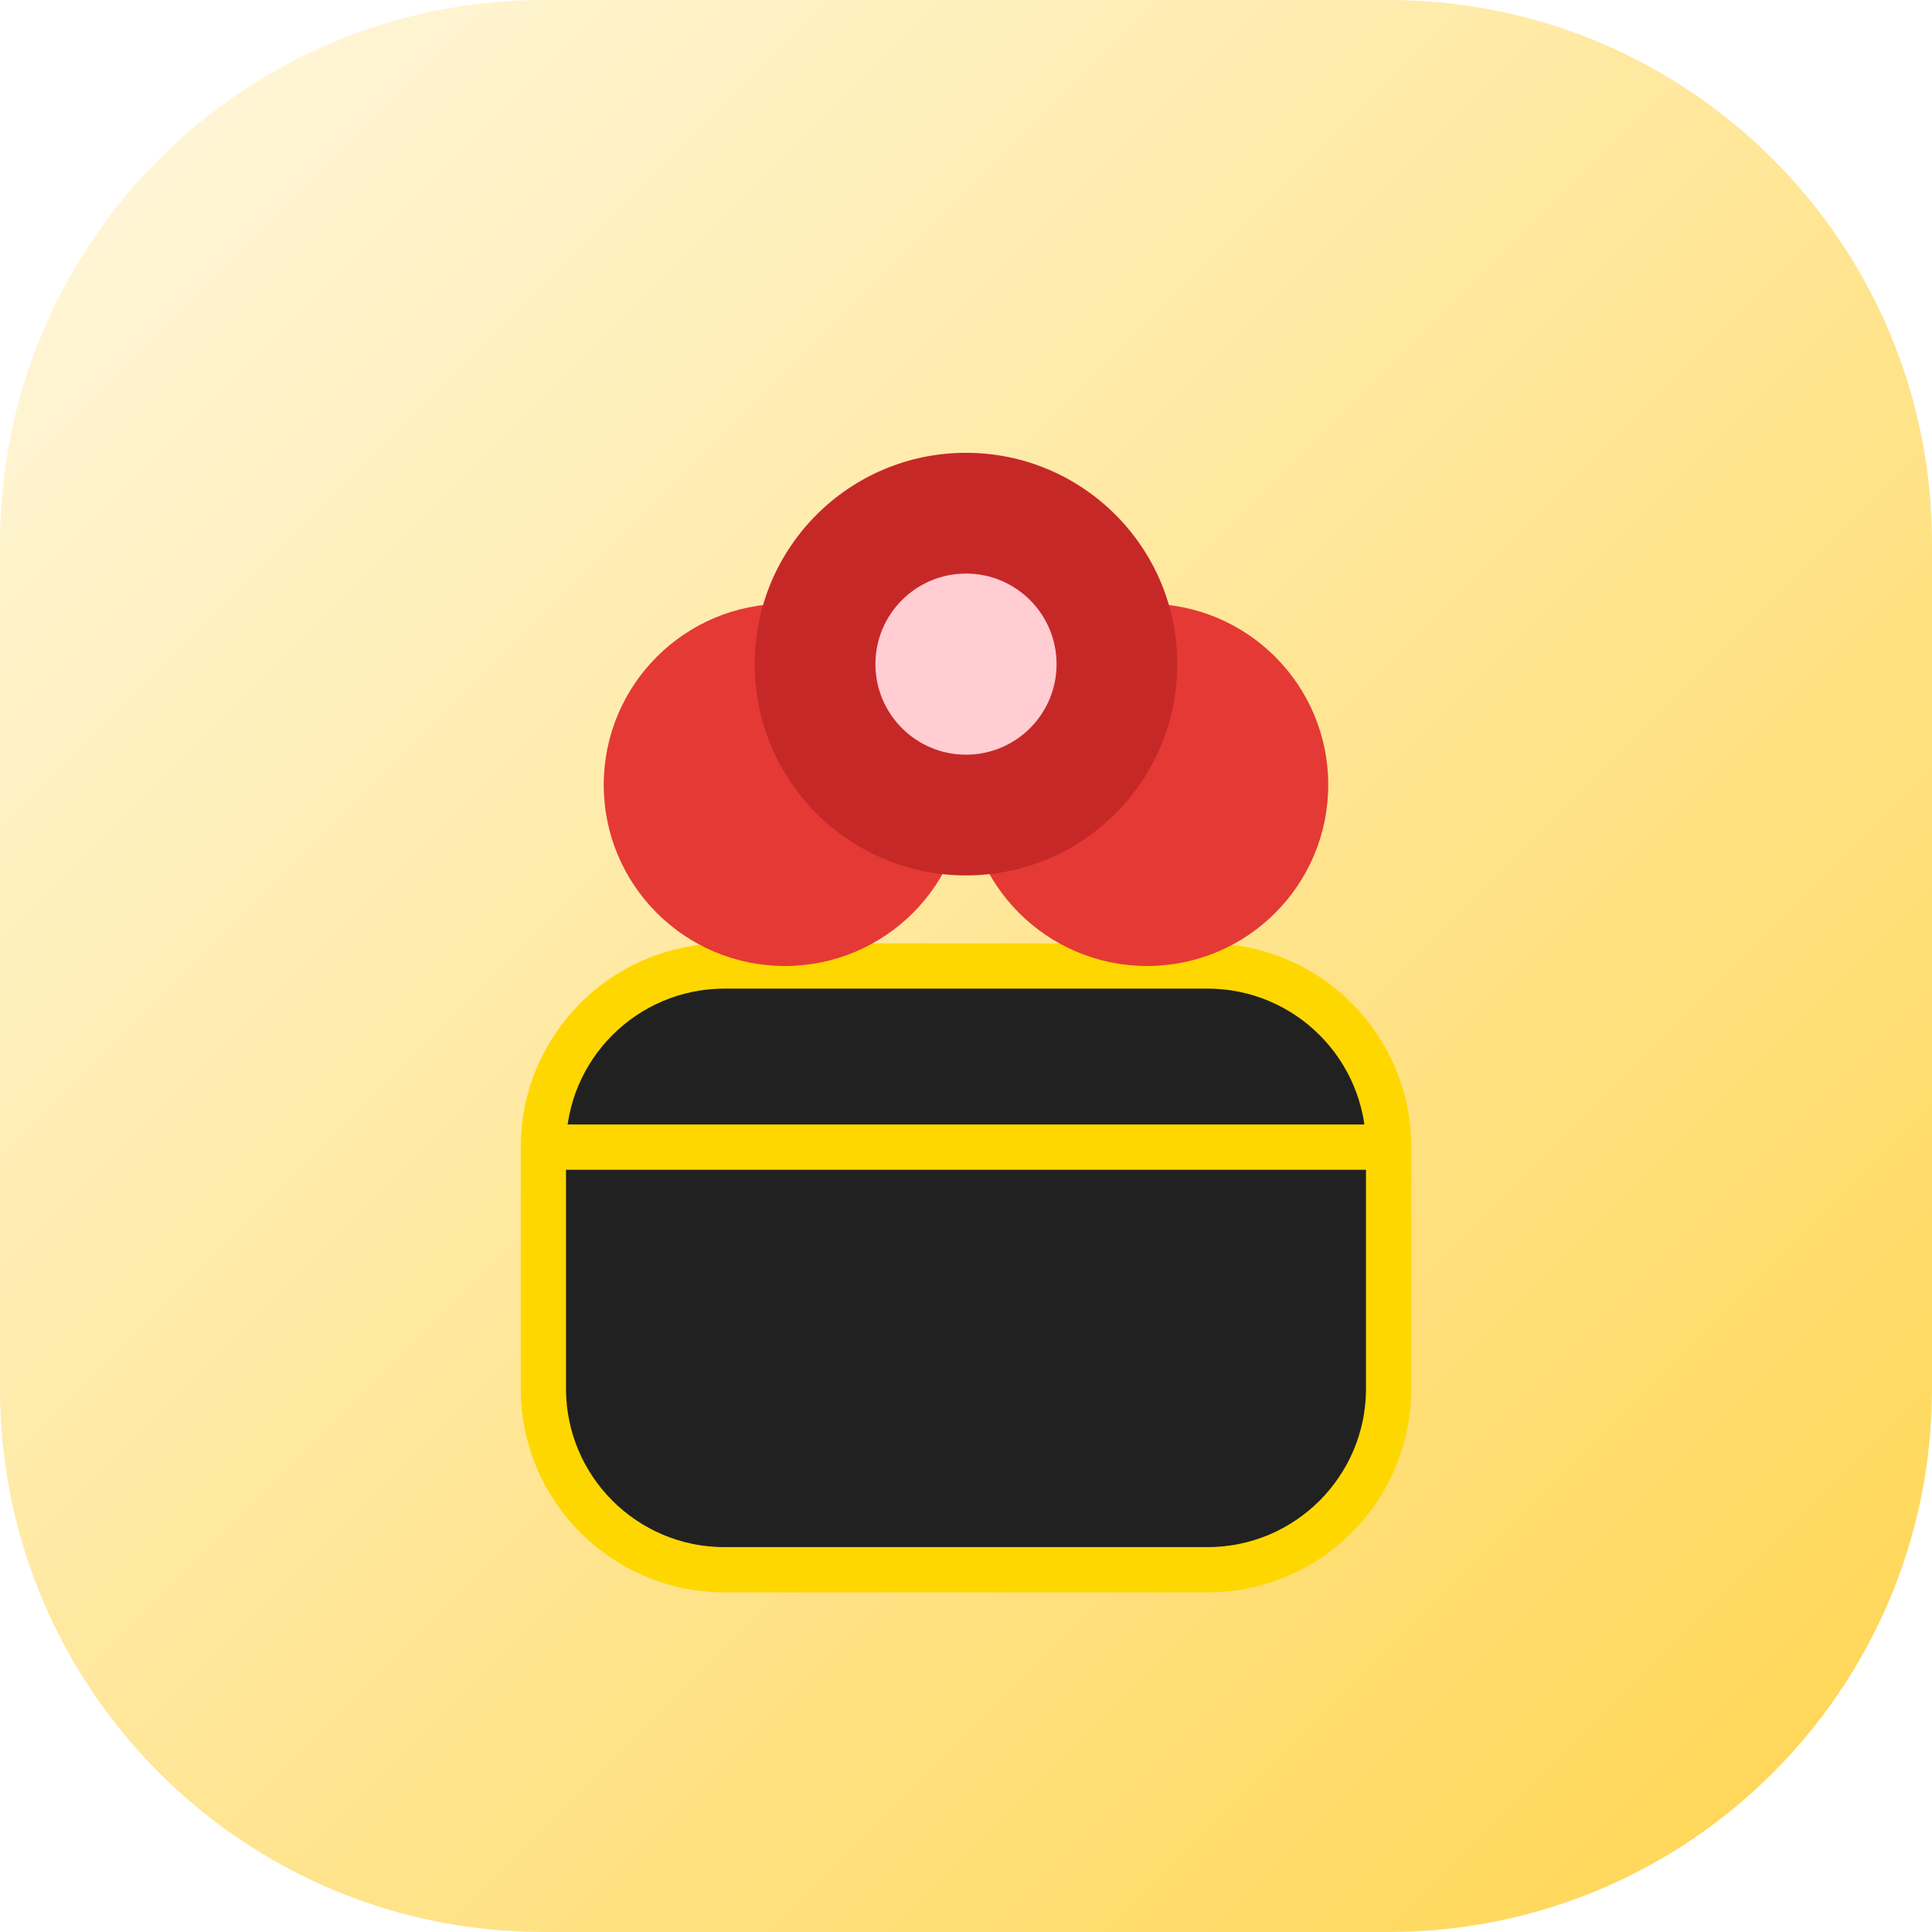
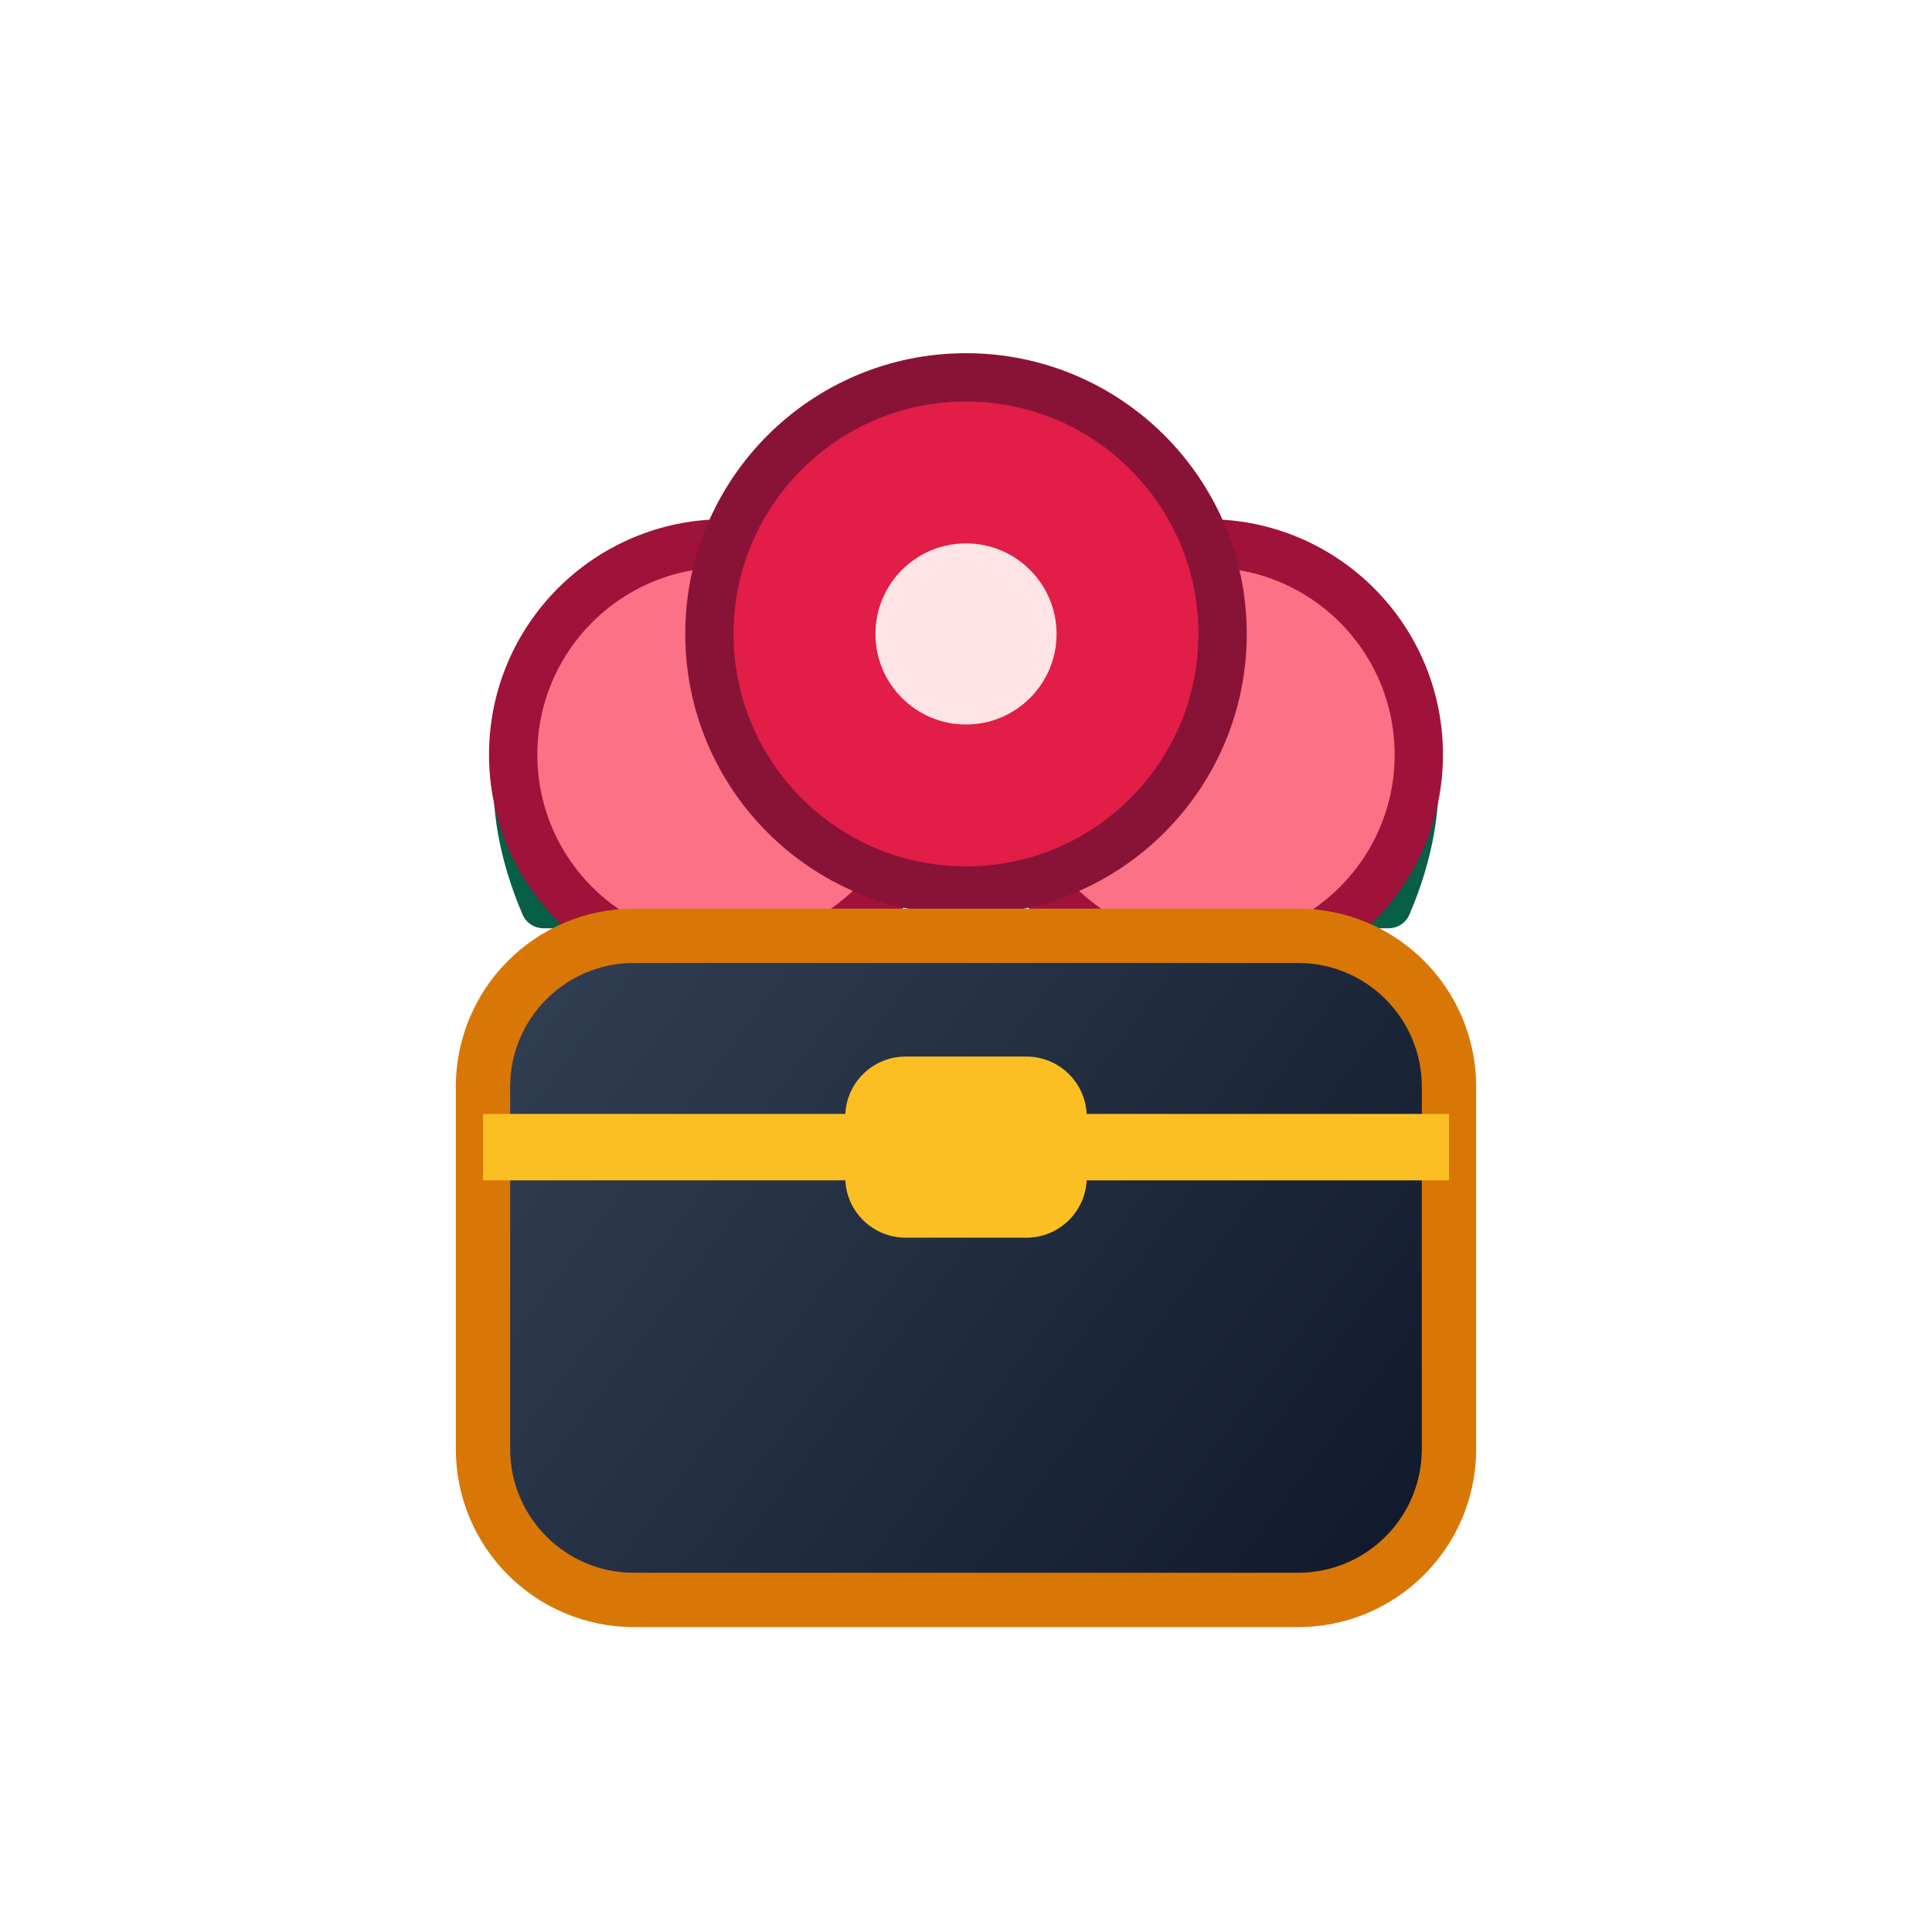
<svg xmlns="http://www.w3.org/2000/svg" viewBox="0 0 64 64" fill="none">
-   <rect width="64" height="64" rx="18" fill="url(#bg_boxflower)" />
-   <rect x="18" y="32" width="28" height="20" rx="6" fill="#212121" stroke="#FFD700" stroke-width="1.5" />
-   <path d="M18 38H46" stroke="#FFD700" stroke-width="1.5" />
-   <circle cx="26" cy="26" r="6" fill="#E53935" />
-   <circle cx="38" cy="26" r="6" fill="#E53935" />
-   <circle cx="32" cy="22" r="7" fill="#C62828" />
-   <circle cx="32" cy="22" r="3" fill="#FFCDD2" />
  <defs>
-     <linearGradient id="bg_boxflower" x1="0" y1="0" x2="64" y2="64" gradientUnits="userSpaceOnUse">
-       <stop stop-color="#FFF8E1" />
-       <stop offset="1" stop-color="#FFD54F" />
+     <linearGradient id="box_dark" x1="16" y1="30" x2="48" y2="54" gradientUnits="userSpaceOnUse">
+       <stop offset="0%" stop-color="#334155" />
+       <stop offset="100%" stop-color="#0F172A" />
    </linearGradient>
  </defs>
+   <path d="M18 30C15 23 20 18 25 22L28 30H18Z" fill="#10B981" stroke="#065F46" stroke-width="1.5" stroke-linejoin="round" />
+   <path d="M46 30C49 23 44 18 39 22L36 30H46Z" fill="#10B981" stroke="#065F46" stroke-width="1.5" stroke-linejoin="round" />
+   <circle cx="24" cy="25" r="7" fill="#FB7185" stroke="#9F1239" stroke-width="1.6" />
+   <circle cx="40" cy="25" r="7" fill="#FB7185" stroke="#9F1239" stroke-width="1.6" />
+   <circle cx="32" cy="21" r="8.5" fill="#E11D48" stroke="#881337" stroke-width="1.6" />
+   <circle cx="32" cy="21" r="3" fill="#FFE4E6" />
+   <rect x="16" y="31" width="32" height="22" rx="5" fill="url(#box_dark)" stroke="#D97706" stroke-width="1.8" />
+   <path d="M16 38H48" stroke="#FBBF24" stroke-width="2.2" />
+   <rect x="28" y="35" width="8" height="6" rx="2" fill="#FBBF24" />
</svg>
